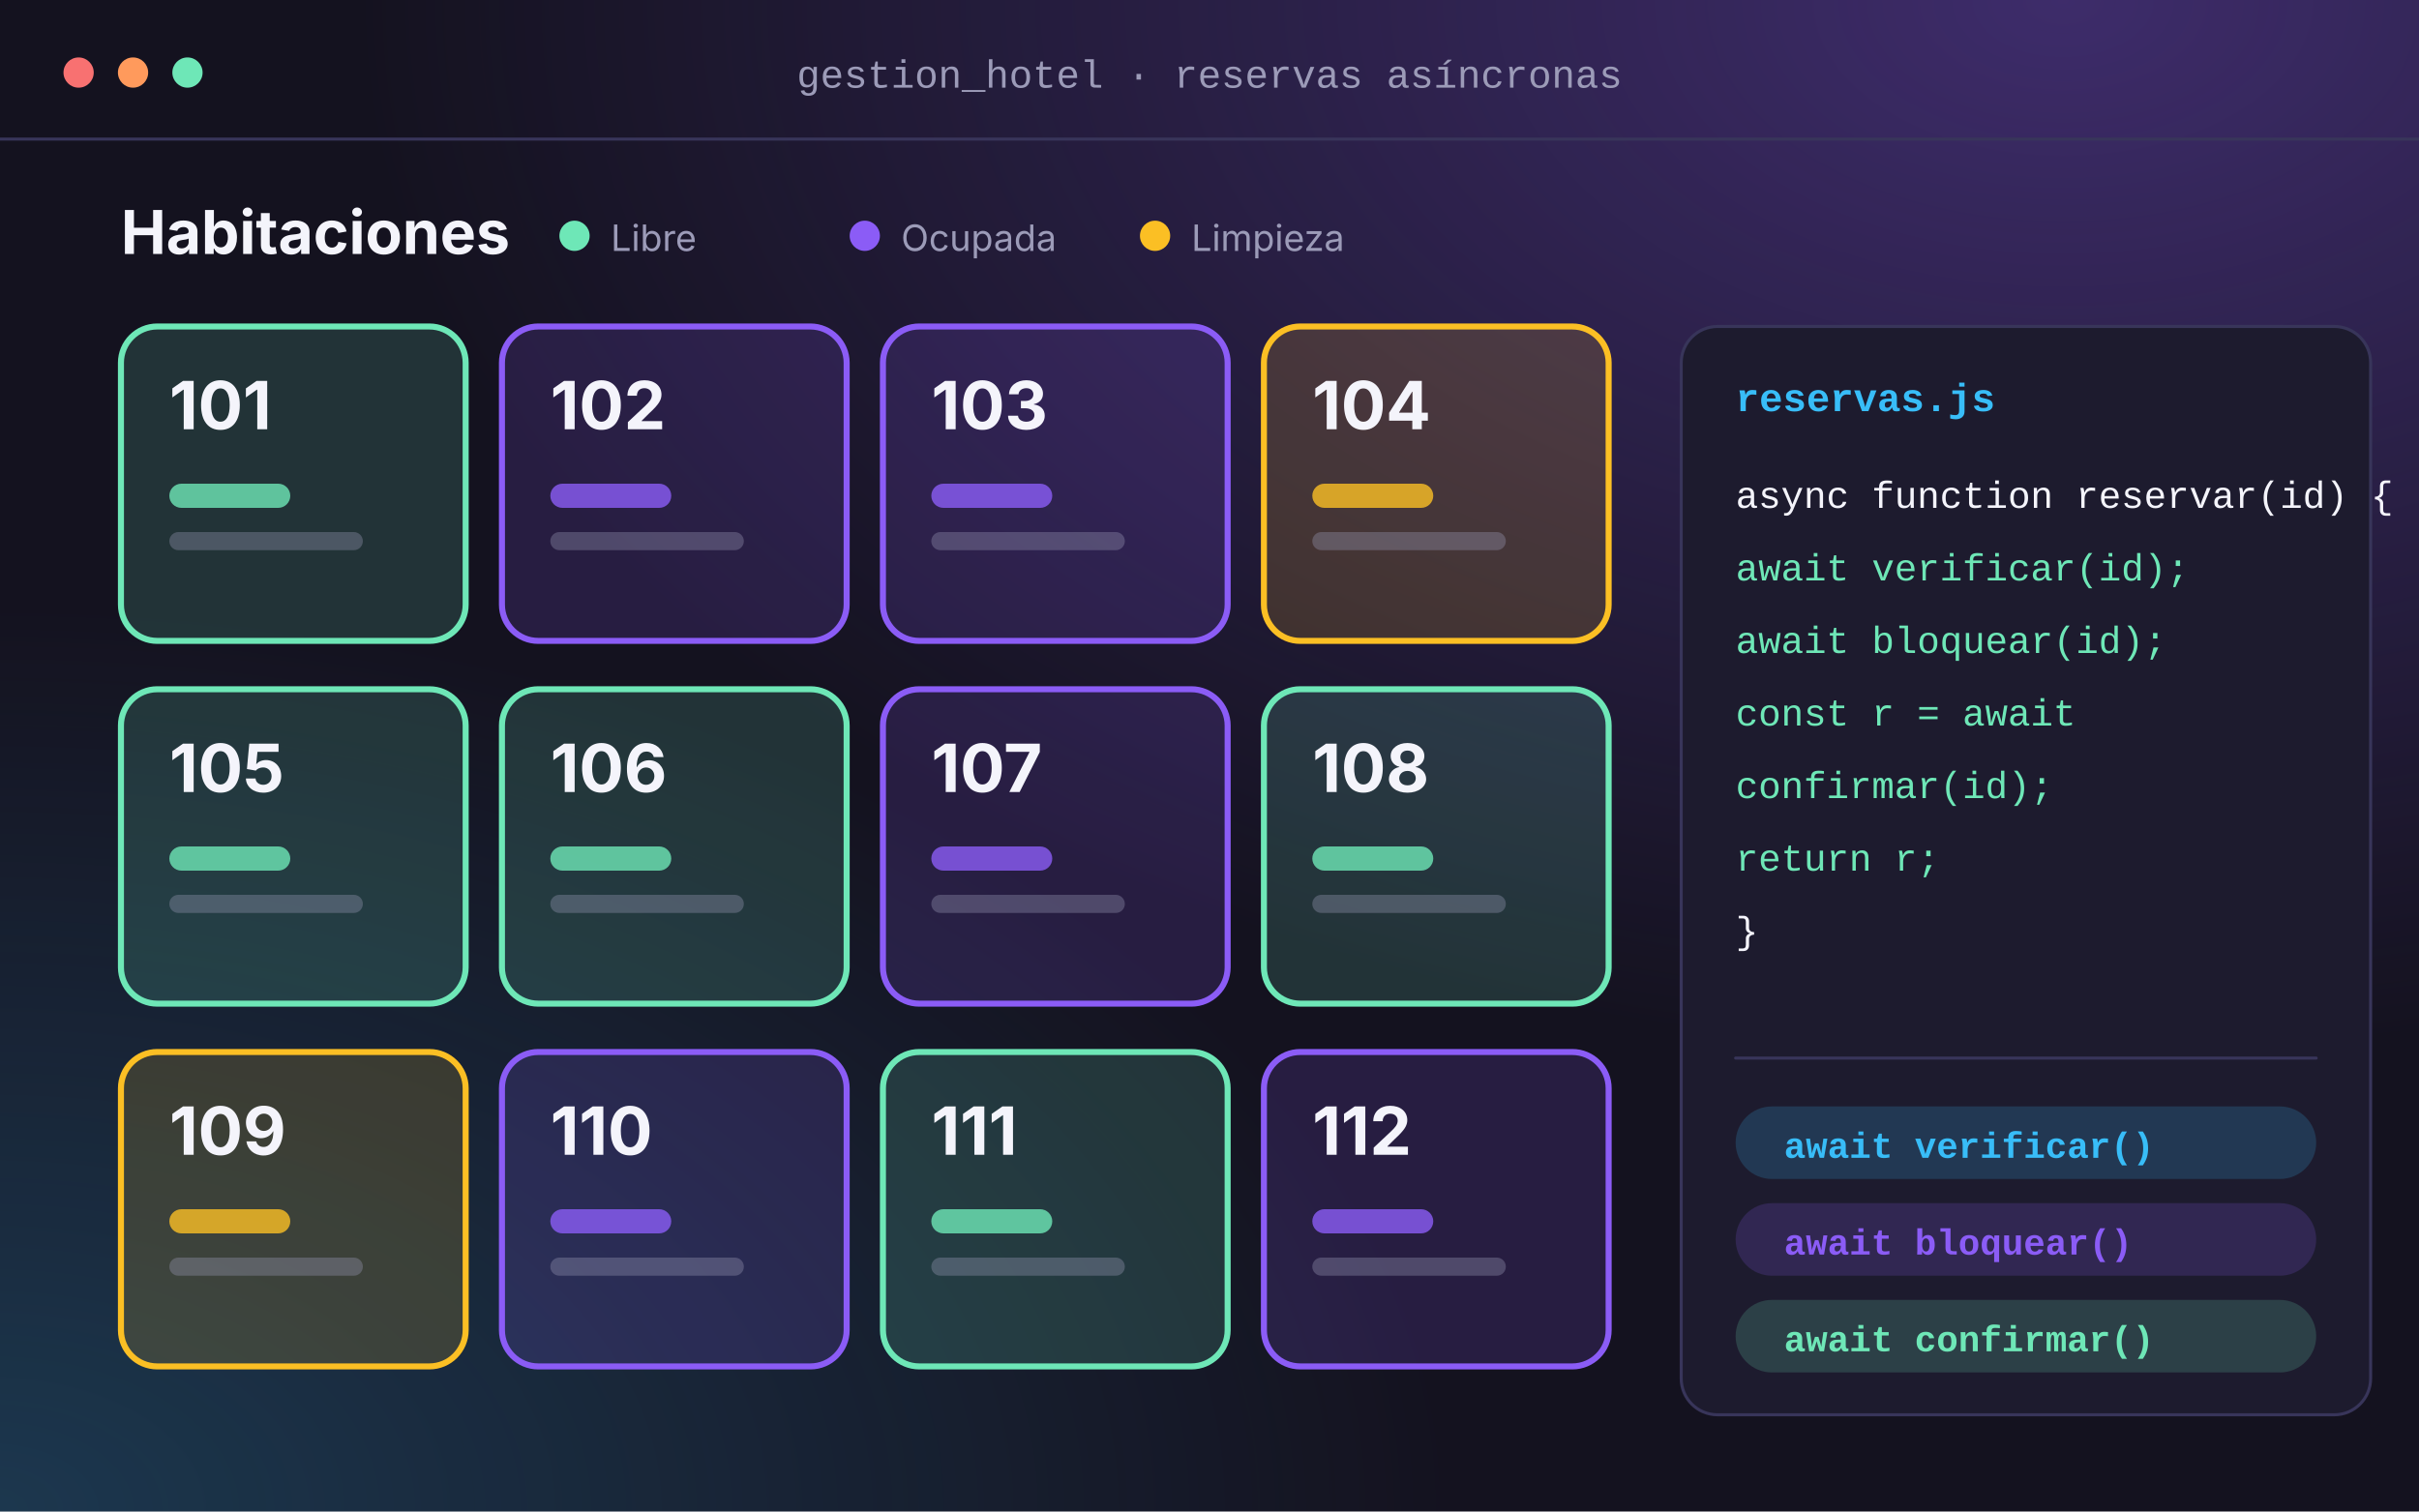
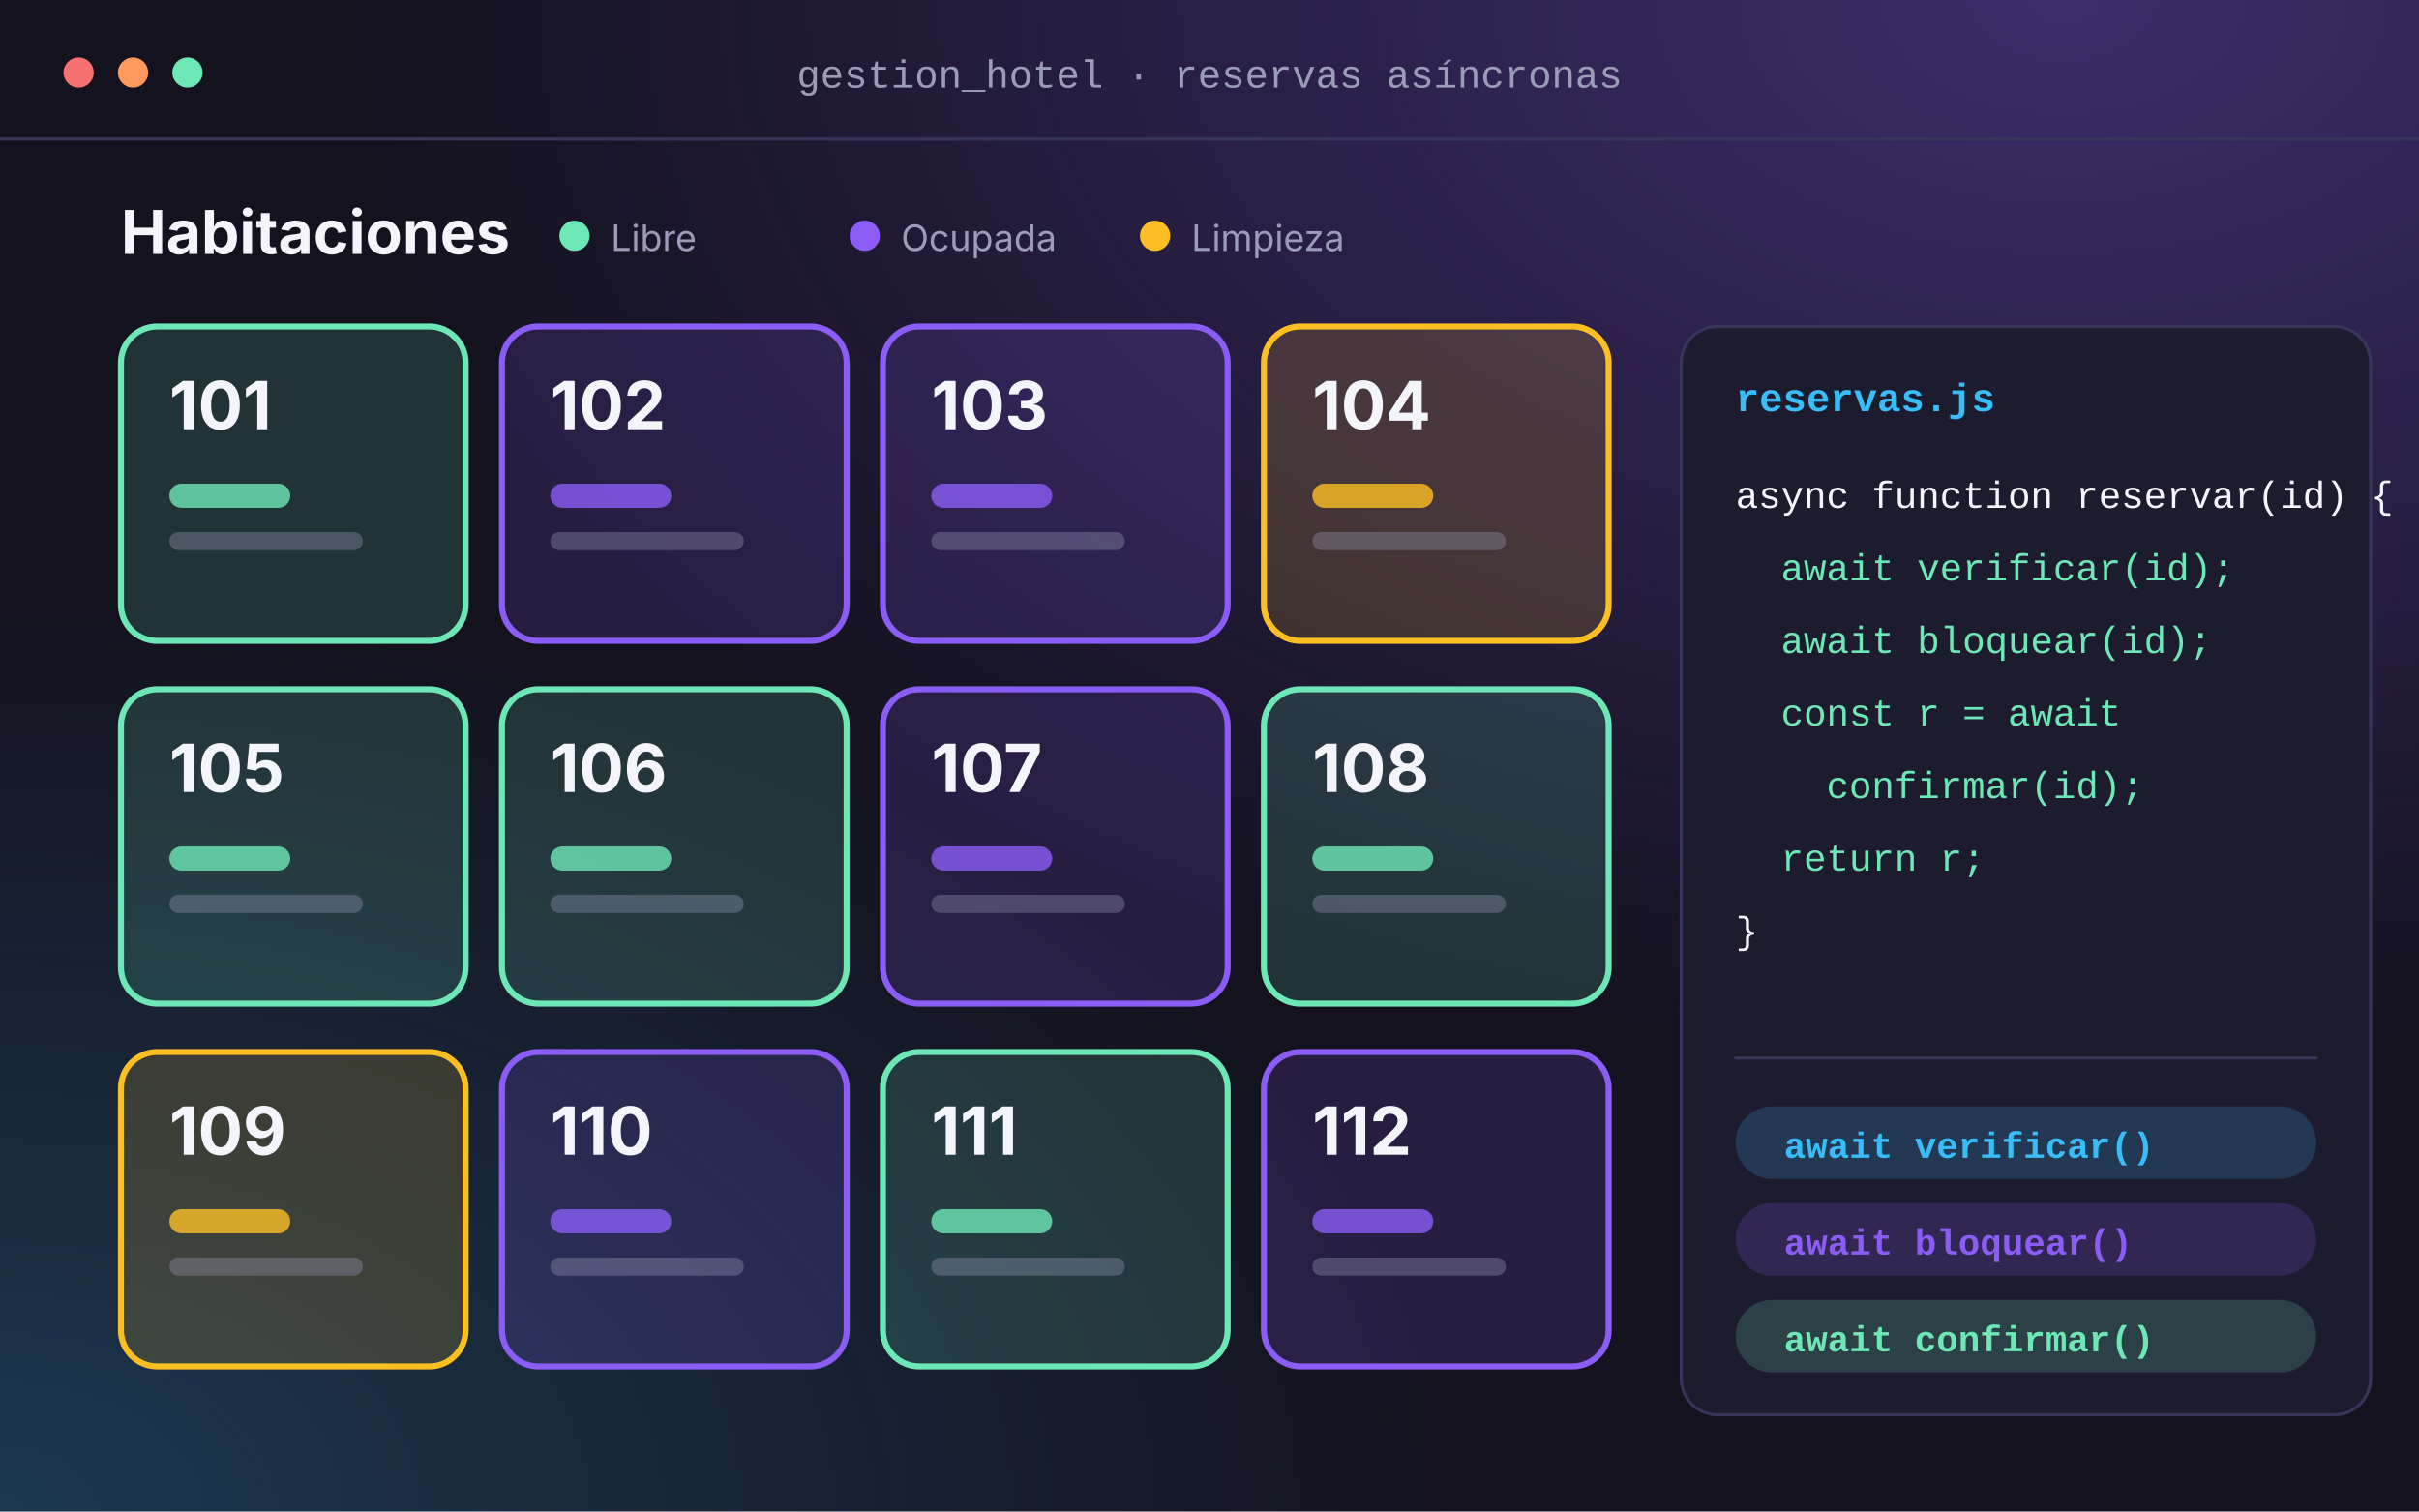
<svg xmlns="http://www.w3.org/2000/svg" viewBox="0 0 800 500">
  <defs>
    <radialGradient id="g1" cx="85%" cy="0%" r="70%">
      <stop offset="0" stop-color="#8b5cf6" stop-opacity=".35" />
      <stop offset="1" stop-color="#8b5cf6" stop-opacity="0" />
    </radialGradient>
    <radialGradient id="g2" cx="0%" cy="100%" r="60%">
      <stop offset="0" stop-color="#38bdf8" stop-opacity=".22" />
      <stop offset="1" stop-color="#38bdf8" stop-opacity="0" />
    </radialGradient>
    <linearGradient id="area" x1="0" y1="0" x2="0" y2="1">
      <stop offset="0" stop-color="#8b5cf6" stop-opacity=".45" />
      <stop offset="1" stop-color="#8b5cf6" stop-opacity="0" />
    </linearGradient>
  </defs>
  <rect width="800" height="500" fill="#14121f" />
  <rect width="800" height="500" fill="url(#g1)" />
  <rect width="800" height="500" fill="url(#g2)" />
  <circle cx="26" cy="24" r="5" fill="#f87171" />
  <circle cx="44" cy="24" r="5" fill="#ff9a5c" />
  <circle cx="62" cy="24" r="5" fill="#6ee7b7" />
-   <text x="400" y="29" font-family="'Cascadia Code', Consolas, 'Courier New', monospace" font-size="13" font-weight="500" fill="#9c9bb8" text-anchor="middle" opacity="1" style="white-space:pre">gestion_hotel · reservas asíncronas</text>
+   <text x="400" y="29" font-family="'Cascadia Code', Consolas, 'Courier New', monospace" font-size="13" font-weight="500" fill="#9c9bb8" text-anchor="middle" opacity="1" xml:space="preserve">gestion_hotel · reservas asíncronas</text>
  <line x1="0" y1="46" x2="800" y2="46" stroke="#38355a" stroke-width="1" stroke-linecap="round" />
-   <text x="40" y="84" font-family="Inter, 'Segoe UI', Arial, sans-serif" font-size="20" font-weight="700" fill="#f4f4fb" text-anchor="start" opacity="1" style="white-space:pre">Habitaciones</text>
+   <text x="40" y="84" font-family="Inter, 'Segoe UI', Arial, sans-serif" font-size="20" font-weight="700" fill="#f4f4fb" text-anchor="start" opacity="1" xml:space="preserve">Habitaciones</text>
  <circle cx="190" cy="78" r="5" fill="#6ee7b7" />
-   <text x="202" y="83" font-family="Inter, 'Segoe UI', Arial, sans-serif" font-size="12" font-weight="400" fill="#9c9bb8" text-anchor="start" opacity="1" style="white-space:pre">Libre</text>
+   <text x="202" y="83" font-family="Inter, 'Segoe UI', Arial, sans-serif" font-size="12" font-weight="400" fill="#9c9bb8" text-anchor="start" opacity="1" xml:space="preserve">Libre</text>
  <circle cx="286" cy="78" r="5" fill="#8b5cf6" />
-   <text x="298" y="83" font-family="Inter, 'Segoe UI', Arial, sans-serif" font-size="12" font-weight="400" fill="#9c9bb8" text-anchor="start" opacity="1" style="white-space:pre">Ocupada</text>
+   <text x="298" y="83" font-family="Inter, 'Segoe UI', Arial, sans-serif" font-size="12" font-weight="400" fill="#9c9bb8" text-anchor="start" opacity="1" xml:space="preserve">Ocupada</text>
  <circle cx="382" cy="78" r="5" fill="#fbbf24" />
-   <text x="394" y="83" font-family="Inter, 'Segoe UI', Arial, sans-serif" font-size="12" font-weight="400" fill="#9c9bb8" text-anchor="start" opacity="1" style="white-space:pre">Limpieza</text>
+   <text x="394" y="83" font-family="Inter, 'Segoe UI', Arial, sans-serif" font-size="12" font-weight="400" fill="#9c9bb8" text-anchor="start" opacity="1" xml:space="preserve">Limpieza</text>
  <rect x="40" y="108" width="114" height="104" rx="12" fill="#6ee7b7" opacity="0.16" />
  <rect x="40" y="108" width="114" height="104" rx="12" fill="none" opacity="1" stroke="#6ee7b7" stroke-width="2" />
-   <text x="56" y="142" font-family="Inter, 'Segoe UI', Arial, sans-serif" font-size="22" font-weight="700" fill="#f4f4fb" text-anchor="start" opacity="1" style="white-space:pre">101</text>
+   <text x="56" y="142" font-family="Inter, 'Segoe UI', Arial, sans-serif" font-size="22" font-weight="700" fill="#f4f4fb" text-anchor="start" opacity="1" xml:space="preserve">101</text>
  <rect x="56" y="160" width="40" height="8" rx="4" fill="#6ee7b7" opacity="0.8" />
  <rect x="56" y="176" width="64" height="6" rx="3" fill="#9c9bb8" opacity="0.35" />
  <rect x="166" y="108" width="114" height="104" rx="12" fill="#8b5cf6" opacity="0.16" />
  <rect x="166" y="108" width="114" height="104" rx="12" fill="none" opacity="1" stroke="#8b5cf6" stroke-width="2" />
-   <text x="182" y="142" font-family="Inter, 'Segoe UI', Arial, sans-serif" font-size="22" font-weight="700" fill="#f4f4fb" text-anchor="start" opacity="1" style="white-space:pre">102</text>
+   <text x="182" y="142" font-family="Inter, 'Segoe UI', Arial, sans-serif" font-size="22" font-weight="700" fill="#f4f4fb" text-anchor="start" opacity="1" xml:space="preserve">102</text>
  <rect x="182" y="160" width="40" height="8" rx="4" fill="#8b5cf6" opacity="0.8" />
  <rect x="182" y="176" width="64" height="6" rx="3" fill="#9c9bb8" opacity="0.35" />
  <rect x="292" y="108" width="114" height="104" rx="12" fill="#8b5cf6" opacity="0.16" />
  <rect x="292" y="108" width="114" height="104" rx="12" fill="none" opacity="1" stroke="#8b5cf6" stroke-width="2" />
-   <text x="308" y="142" font-family="Inter, 'Segoe UI', Arial, sans-serif" font-size="22" font-weight="700" fill="#f4f4fb" text-anchor="start" opacity="1" style="white-space:pre">103</text>
+   <text x="308" y="142" font-family="Inter, 'Segoe UI', Arial, sans-serif" font-size="22" font-weight="700" fill="#f4f4fb" text-anchor="start" opacity="1" xml:space="preserve">103</text>
  <rect x="308" y="160" width="40" height="8" rx="4" fill="#8b5cf6" opacity="0.8" />
  <rect x="308" y="176" width="64" height="6" rx="3" fill="#9c9bb8" opacity="0.35" />
  <rect x="418" y="108" width="114" height="104" rx="12" fill="#fbbf24" opacity="0.16" />
  <rect x="418" y="108" width="114" height="104" rx="12" fill="none" opacity="1" stroke="#fbbf24" stroke-width="2" />
-   <text x="434" y="142" font-family="Inter, 'Segoe UI', Arial, sans-serif" font-size="22" font-weight="700" fill="#f4f4fb" text-anchor="start" opacity="1" style="white-space:pre">104</text>
+   <text x="434" y="142" font-family="Inter, 'Segoe UI', Arial, sans-serif" font-size="22" font-weight="700" fill="#f4f4fb" text-anchor="start" opacity="1" xml:space="preserve">104</text>
  <rect x="434" y="160" width="40" height="8" rx="4" fill="#fbbf24" opacity="0.8" />
  <rect x="434" y="176" width="64" height="6" rx="3" fill="#9c9bb8" opacity="0.35" />
  <rect x="40" y="228" width="114" height="104" rx="12" fill="#6ee7b7" opacity="0.16" />
  <rect x="40" y="228" width="114" height="104" rx="12" fill="none" opacity="1" stroke="#6ee7b7" stroke-width="2" />
-   <text x="56" y="262" font-family="Inter, 'Segoe UI', Arial, sans-serif" font-size="22" font-weight="700" fill="#f4f4fb" text-anchor="start" opacity="1" style="white-space:pre">105</text>
+   <text x="56" y="262" font-family="Inter, 'Segoe UI', Arial, sans-serif" font-size="22" font-weight="700" fill="#f4f4fb" text-anchor="start" opacity="1" xml:space="preserve">105</text>
  <rect x="56" y="280" width="40" height="8" rx="4" fill="#6ee7b7" opacity="0.8" />
  <rect x="56" y="296" width="64" height="6" rx="3" fill="#9c9bb8" opacity="0.35" />
  <rect x="166" y="228" width="114" height="104" rx="12" fill="#6ee7b7" opacity="0.16" />
  <rect x="166" y="228" width="114" height="104" rx="12" fill="none" opacity="1" stroke="#6ee7b7" stroke-width="2" />
-   <text x="182" y="262" font-family="Inter, 'Segoe UI', Arial, sans-serif" font-size="22" font-weight="700" fill="#f4f4fb" text-anchor="start" opacity="1" style="white-space:pre">106</text>
+   <text x="182" y="262" font-family="Inter, 'Segoe UI', Arial, sans-serif" font-size="22" font-weight="700" fill="#f4f4fb" text-anchor="start" opacity="1" xml:space="preserve">106</text>
  <rect x="182" y="280" width="40" height="8" rx="4" fill="#6ee7b7" opacity="0.8" />
  <rect x="182" y="296" width="64" height="6" rx="3" fill="#9c9bb8" opacity="0.35" />
  <rect x="292" y="228" width="114" height="104" rx="12" fill="#8b5cf6" opacity="0.16" />
  <rect x="292" y="228" width="114" height="104" rx="12" fill="none" opacity="1" stroke="#8b5cf6" stroke-width="2" />
-   <text x="308" y="262" font-family="Inter, 'Segoe UI', Arial, sans-serif" font-size="22" font-weight="700" fill="#f4f4fb" text-anchor="start" opacity="1" style="white-space:pre">107</text>
+   <text x="308" y="262" font-family="Inter, 'Segoe UI', Arial, sans-serif" font-size="22" font-weight="700" fill="#f4f4fb" text-anchor="start" opacity="1" xml:space="preserve">107</text>
  <rect x="308" y="280" width="40" height="8" rx="4" fill="#8b5cf6" opacity="0.8" />
  <rect x="308" y="296" width="64" height="6" rx="3" fill="#9c9bb8" opacity="0.35" />
  <rect x="418" y="228" width="114" height="104" rx="12" fill="#6ee7b7" opacity="0.16" />
  <rect x="418" y="228" width="114" height="104" rx="12" fill="none" opacity="1" stroke="#6ee7b7" stroke-width="2" />
-   <text x="434" y="262" font-family="Inter, 'Segoe UI', Arial, sans-serif" font-size="22" font-weight="700" fill="#f4f4fb" text-anchor="start" opacity="1" style="white-space:pre">108</text>
+   <text x="434" y="262" font-family="Inter, 'Segoe UI', Arial, sans-serif" font-size="22" font-weight="700" fill="#f4f4fb" text-anchor="start" opacity="1" xml:space="preserve">108</text>
  <rect x="434" y="280" width="40" height="8" rx="4" fill="#6ee7b7" opacity="0.8" />
  <rect x="434" y="296" width="64" height="6" rx="3" fill="#9c9bb8" opacity="0.35" />
  <rect x="40" y="348" width="114" height="104" rx="12" fill="#fbbf24" opacity="0.16" />
  <rect x="40" y="348" width="114" height="104" rx="12" fill="none" opacity="1" stroke="#fbbf24" stroke-width="2" />
-   <text x="56" y="382" font-family="Inter, 'Segoe UI', Arial, sans-serif" font-size="22" font-weight="700" fill="#f4f4fb" text-anchor="start" opacity="1" style="white-space:pre">109</text>
+   <text x="56" y="382" font-family="Inter, 'Segoe UI', Arial, sans-serif" font-size="22" font-weight="700" fill="#f4f4fb" text-anchor="start" opacity="1" xml:space="preserve">109</text>
  <rect x="56" y="400" width="40" height="8" rx="4" fill="#fbbf24" opacity="0.8" />
  <rect x="56" y="416" width="64" height="6" rx="3" fill="#9c9bb8" opacity="0.35" />
  <rect x="166" y="348" width="114" height="104" rx="12" fill="#8b5cf6" opacity="0.16" />
  <rect x="166" y="348" width="114" height="104" rx="12" fill="none" opacity="1" stroke="#8b5cf6" stroke-width="2" />
-   <text x="182" y="382" font-family="Inter, 'Segoe UI', Arial, sans-serif" font-size="22" font-weight="700" fill="#f4f4fb" text-anchor="start" opacity="1" style="white-space:pre">110</text>
+   <text x="182" y="382" font-family="Inter, 'Segoe UI', Arial, sans-serif" font-size="22" font-weight="700" fill="#f4f4fb" text-anchor="start" opacity="1" xml:space="preserve">110</text>
  <rect x="182" y="400" width="40" height="8" rx="4" fill="#8b5cf6" opacity="0.8" />
  <rect x="182" y="416" width="64" height="6" rx="3" fill="#9c9bb8" opacity="0.35" />
  <rect x="292" y="348" width="114" height="104" rx="12" fill="#6ee7b7" opacity="0.16" />
  <rect x="292" y="348" width="114" height="104" rx="12" fill="none" opacity="1" stroke="#6ee7b7" stroke-width="2" />
-   <text x="308" y="382" font-family="Inter, 'Segoe UI', Arial, sans-serif" font-size="22" font-weight="700" fill="#f4f4fb" text-anchor="start" opacity="1" style="white-space:pre">111</text>
+   <text x="308" y="382" font-family="Inter, 'Segoe UI', Arial, sans-serif" font-size="22" font-weight="700" fill="#f4f4fb" text-anchor="start" opacity="1" xml:space="preserve">111</text>
  <rect x="308" y="400" width="40" height="8" rx="4" fill="#6ee7b7" opacity="0.8" />
  <rect x="308" y="416" width="64" height="6" rx="3" fill="#9c9bb8" opacity="0.35" />
  <rect x="418" y="348" width="114" height="104" rx="12" fill="#8b5cf6" opacity="0.16" />
  <rect x="418" y="348" width="114" height="104" rx="12" fill="none" opacity="1" stroke="#8b5cf6" stroke-width="2" />
-   <text x="434" y="382" font-family="Inter, 'Segoe UI', Arial, sans-serif" font-size="22" font-weight="700" fill="#f4f4fb" text-anchor="start" opacity="1" style="white-space:pre">112</text>
+   <text x="434" y="382" font-family="Inter, 'Segoe UI', Arial, sans-serif" font-size="22" font-weight="700" fill="#f4f4fb" text-anchor="start" opacity="1" xml:space="preserve">112</text>
  <rect x="434" y="400" width="40" height="8" rx="4" fill="#8b5cf6" opacity="0.8" />
  <rect x="434" y="416" width="64" height="6" rx="3" fill="#9c9bb8" opacity="0.35" />
  <rect x="556" y="108" width="228" height="360" rx="12" fill="#1d1b2e" opacity="1" stroke="#38355a" stroke-width="1" />
-   <text x="574" y="136" font-family="'Cascadia Code', Consolas, 'Courier New', monospace" font-size="13" font-weight="600" fill="#38bdf8" text-anchor="start" opacity="1" style="white-space:pre">reservas.js</text>
-   <text x="574" y="168" font-family="'Cascadia Code', Consolas, 'Courier New', monospace" font-size="12.5" font-weight="400" fill="#f4f4fb" text-anchor="start" opacity="1" style="white-space:pre">async function reservar(id) {</text>
-   <text x="574" y="192" font-family="'Cascadia Code', Consolas, 'Courier New', monospace" font-size="12.5" font-weight="400" fill="#6ee7b7" text-anchor="start" opacity="1" style="white-space:pre">  await verificar(id);</text>
-   <text x="574" y="216" font-family="'Cascadia Code', Consolas, 'Courier New', monospace" font-size="12.5" font-weight="400" fill="#6ee7b7" text-anchor="start" opacity="1" style="white-space:pre">  await bloquear(id);</text>
-   <text x="574" y="240" font-family="'Cascadia Code', Consolas, 'Courier New', monospace" font-size="12.5" font-weight="400" fill="#6ee7b7" text-anchor="start" opacity="1" style="white-space:pre">  const r = await</text>
-   <text x="574" y="264" font-family="'Cascadia Code', Consolas, 'Courier New', monospace" font-size="12.5" font-weight="400" fill="#6ee7b7" text-anchor="start" opacity="1" style="white-space:pre">    confirmar(id);</text>
-   <text x="574" y="288" font-family="'Cascadia Code', Consolas, 'Courier New', monospace" font-size="12.5" font-weight="400" fill="#6ee7b7" text-anchor="start" opacity="1" style="white-space:pre">  return r;</text>
-   <text x="574" y="312" font-family="'Cascadia Code', Consolas, 'Courier New', monospace" font-size="12.5" font-weight="400" fill="#f4f4fb" text-anchor="start" opacity="1" style="white-space:pre">}</text>
+   <text x="574" y="136" font-family="'Cascadia Code', Consolas, 'Courier New', monospace" font-size="13" font-weight="600" fill="#38bdf8" text-anchor="start" opacity="1" xml:space="preserve">reservas.js</text>
+   <text x="574" y="168" font-family="'Cascadia Code', Consolas, 'Courier New', monospace" font-size="12.5" font-weight="400" fill="#f4f4fb" text-anchor="start" opacity="1" xml:space="preserve">async function reservar(id) {</text>
+   <text x="574" y="192" font-family="'Cascadia Code', Consolas, 'Courier New', monospace" font-size="12.5" font-weight="400" fill="#6ee7b7" text-anchor="start" opacity="1" xml:space="preserve">  await verificar(id);</text>
+   <text x="574" y="216" font-family="'Cascadia Code', Consolas, 'Courier New', monospace" font-size="12.5" font-weight="400" fill="#6ee7b7" text-anchor="start" opacity="1" xml:space="preserve">  await bloquear(id);</text>
+   <text x="574" y="240" font-family="'Cascadia Code', Consolas, 'Courier New', monospace" font-size="12.5" font-weight="400" fill="#6ee7b7" text-anchor="start" opacity="1" xml:space="preserve">  const r = await</text>
+   <text x="574" y="264" font-family="'Cascadia Code', Consolas, 'Courier New', monospace" font-size="12.5" font-weight="400" fill="#6ee7b7" text-anchor="start" opacity="1" xml:space="preserve">    confirmar(id);</text>
+   <text x="574" y="288" font-family="'Cascadia Code', Consolas, 'Courier New', monospace" font-size="12.5" font-weight="400" fill="#6ee7b7" text-anchor="start" opacity="1" xml:space="preserve">  return r;</text>
+   <text x="574" y="312" font-family="'Cascadia Code', Consolas, 'Courier New', monospace" font-size="12.5" font-weight="400" fill="#f4f4fb" text-anchor="start" opacity="1" xml:space="preserve">}</text>
  <line x1="574" y1="350" x2="766" y2="350" stroke="#38355a" stroke-width="1" stroke-linecap="round" />
  <rect x="574" y="366" width="192" height="24" rx="12" fill="#38bdf8" opacity="0.18" />
-   <text x="590" y="383" font-family="'Cascadia Code', Consolas, 'Courier New', monospace" font-size="12" font-weight="600" fill="#38bdf8" text-anchor="start" opacity="1" style="white-space:pre">await verificar()</text>
+   <text x="590" y="383" font-family="'Cascadia Code', Consolas, 'Courier New', monospace" font-size="12" font-weight="600" fill="#38bdf8" text-anchor="start" opacity="1" xml:space="preserve">await verificar()</text>
  <rect x="574" y="398" width="192" height="24" rx="12" fill="#8b5cf6" opacity="0.18" />
-   <text x="590" y="415" font-family="'Cascadia Code', Consolas, 'Courier New', monospace" font-size="12" font-weight="600" fill="#8b5cf6" text-anchor="start" opacity="1" style="white-space:pre">await bloquear()</text>
+   <text x="590" y="415" font-family="'Cascadia Code', Consolas, 'Courier New', monospace" font-size="12" font-weight="600" fill="#8b5cf6" text-anchor="start" opacity="1" xml:space="preserve">await bloquear()</text>
  <rect x="574" y="430" width="192" height="24" rx="12" fill="#6ee7b7" opacity="0.18" />
-   <text x="590" y="447" font-family="'Cascadia Code', Consolas, 'Courier New', monospace" font-size="12" font-weight="600" fill="#6ee7b7" text-anchor="start" opacity="1" style="white-space:pre">await confirmar()</text>
+   <text x="590" y="447" font-family="'Cascadia Code', Consolas, 'Courier New', monospace" font-size="12" font-weight="600" fill="#6ee7b7" text-anchor="start" opacity="1" xml:space="preserve">await confirmar()</text>
</svg>
